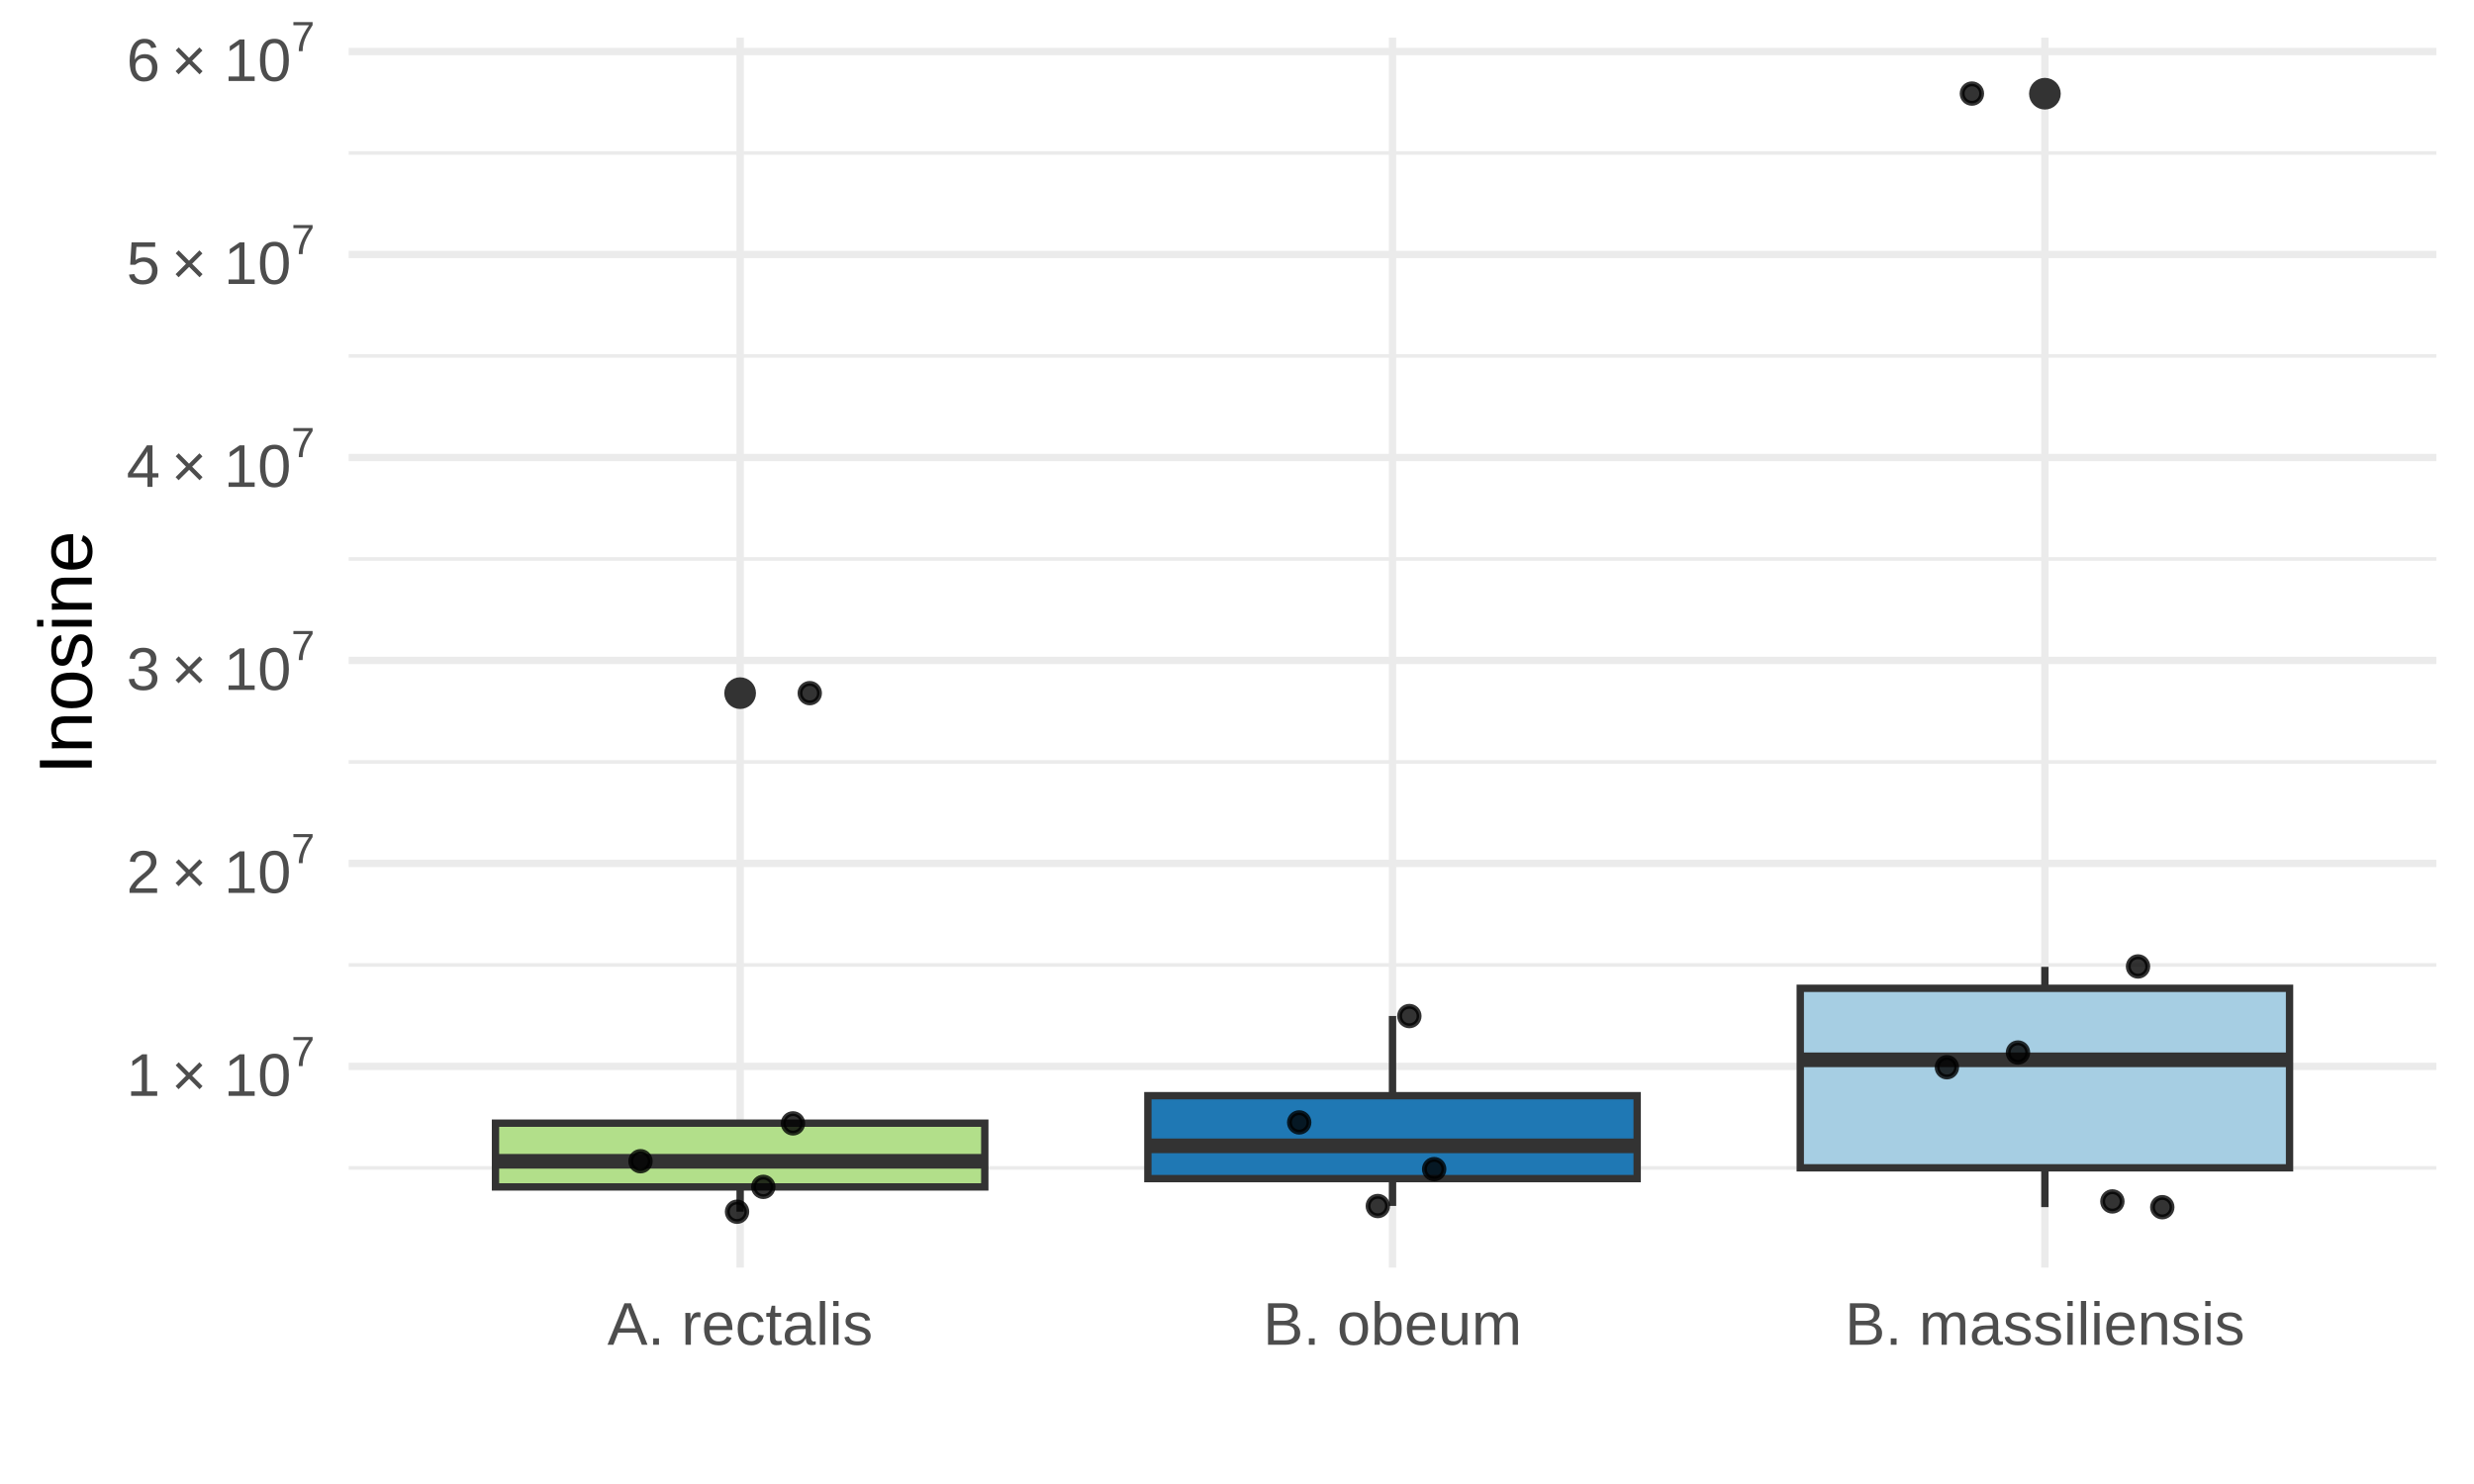
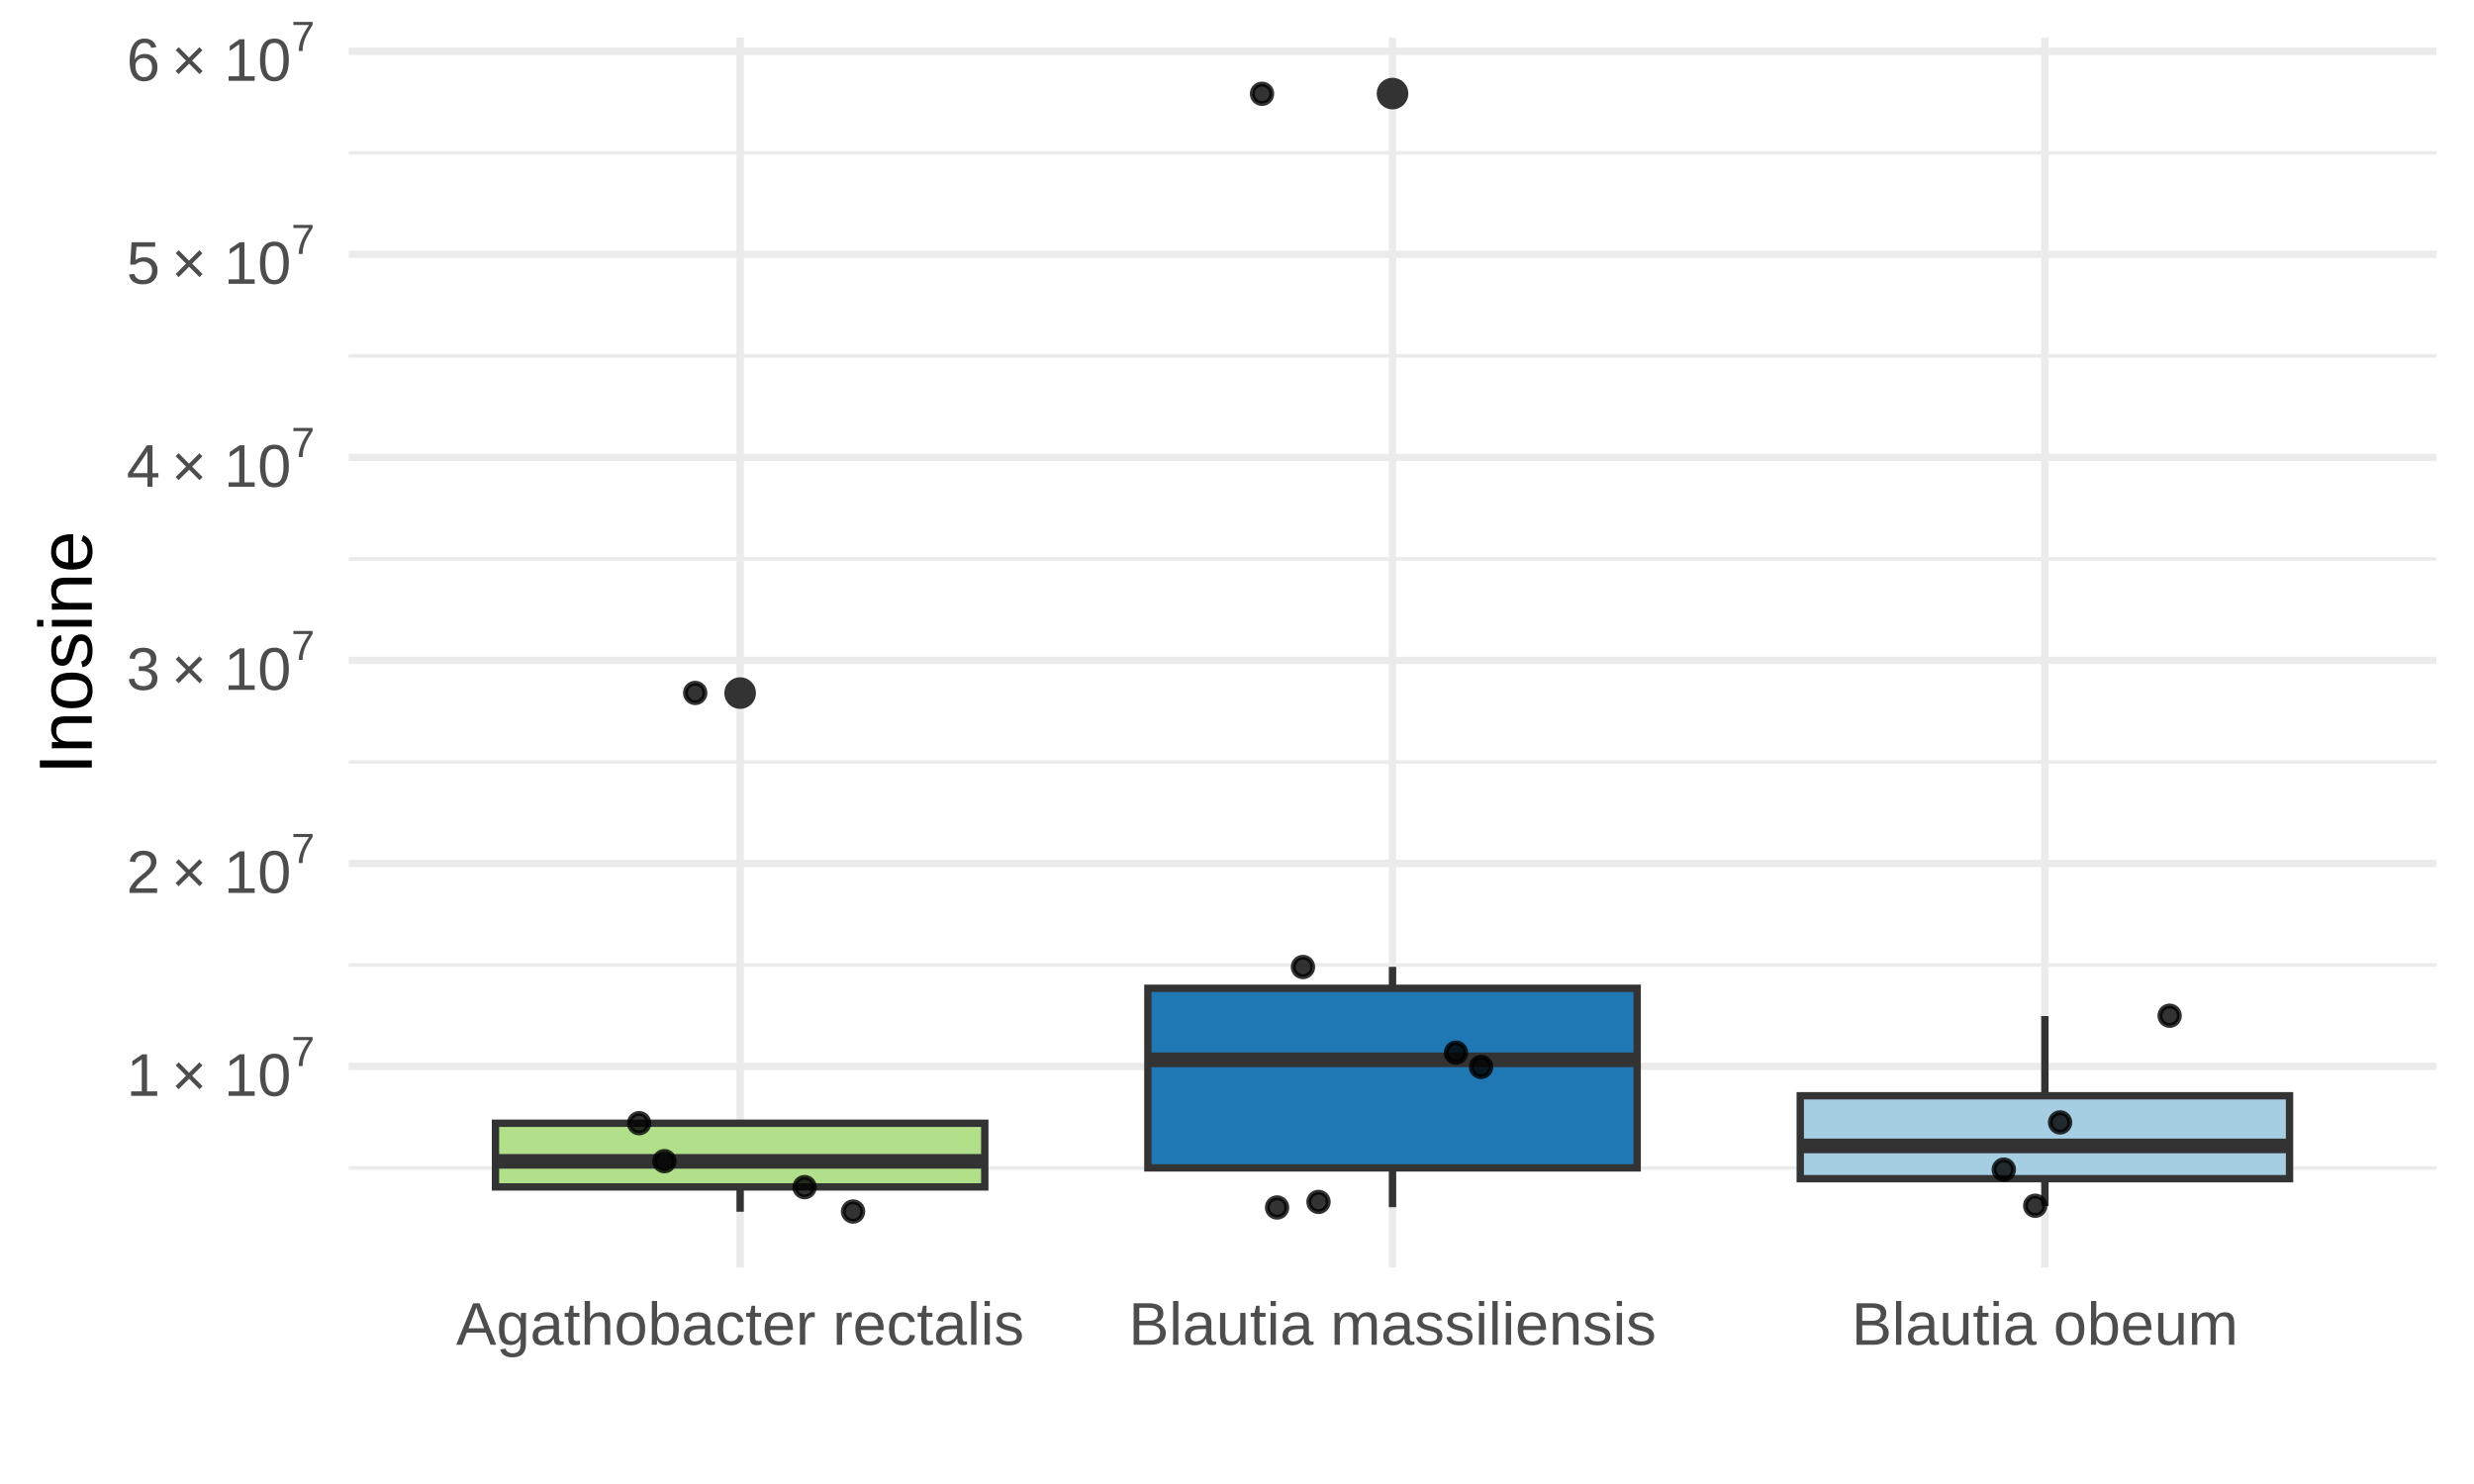
<svg xmlns="http://www.w3.org/2000/svg" class="svglite" width="360.00pt" height="216.00pt" viewBox="0 0 360.00 216.00">
  <defs>
    <style type="text/css">
    .svglite line, .svglite polyline, .svglite polygon, .svglite path, .svglite rect, .svglite circle {
      fill: none;
      stroke: #000000;
      stroke-linecap: round;
      stroke-linejoin: round;
      stroke-miterlimit: 10.00;
    }
    .svglite text {
      white-space: pre;
    }
  </style>
  </defs>
  <rect width="100%" height="100%" style="stroke: none; fill: none;" />
  <defs>
    <clipPath id="cpMC4wMHwzNjAuMDB8MC4wMHwyMTYuMDA=">
      <rect x="0.00" y="0.00" width="360.00" height="216.00" />
    </clipPath>
  </defs>
  <g clip-path="url(#cpMC4wMHwzNjAuMDB8MC4wMHwyMTYuMDA=)">
</g>
  <defs>
    <clipPath id="cpNTAuNzR8MzU0LjUyfDUuNDh8MTg0LjUw">
      <rect x="50.74" y="5.48" width="303.78" height="179.02" />
    </clipPath>
  </defs>
  <g clip-path="url(#cpNTAuNzR8MzU0LjUyfDUuNDh8MTg0LjUw)">
-     <polyline points="50.74,169.99 354.52,169.99 " style="stroke-width: 0.53; stroke: #EBEBEB; stroke-linecap: butt;" />
+     <polyline points="50.74,170.00 354.52,170.00 " style="stroke-width: 0.53; stroke: #EBEBEB; stroke-linecap: butt;" />
    <polyline points="50.74,140.45 354.52,140.45 " style="stroke-width: 0.53; stroke: #EBEBEB; stroke-linecap: butt;" />
    <polyline points="50.74,110.90 354.52,110.90 " style="stroke-width: 0.53; stroke: #EBEBEB; stroke-linecap: butt;" />
-     <polyline points="50.74,81.36 354.52,81.36 " style="stroke-width: 0.53; stroke: #EBEBEB; stroke-linecap: butt;" />
-     <polyline points="50.74,51.81 354.52,51.81 " style="stroke-width: 0.53; stroke: #EBEBEB; stroke-linecap: butt;" />
-     <polyline points="50.74,22.27 354.52,22.27 " style="stroke-width: 0.53; stroke: #EBEBEB; stroke-linecap: butt;" />
+     <polyline points="50.74,81.35 354.52,81.35 " style="stroke-width: 0.53; stroke: #EBEBEB; stroke-linecap: butt;" />
+     <polyline points="50.74,51.80 354.52,51.80 " style="stroke-width: 0.53; stroke: #EBEBEB; stroke-linecap: butt;" />
+     <polyline points="50.74,22.25 354.52,22.25 " style="stroke-width: 0.53; stroke: #EBEBEB; stroke-linecap: butt;" />
    <polyline points="50.74,155.22 354.52,155.22 " style="stroke-width: 1.07; stroke: #EBEBEB; stroke-linecap: butt;" />
    <polyline points="50.74,125.67 354.52,125.67 " style="stroke-width: 1.07; stroke: #EBEBEB; stroke-linecap: butt;" />
-     <polyline points="50.74,96.13 354.52,96.13 " style="stroke-width: 1.07; stroke: #EBEBEB; stroke-linecap: butt;" />
-     <polyline points="50.74,66.59 354.52,66.59 " style="stroke-width: 1.07; stroke: #EBEBEB; stroke-linecap: butt;" />
-     <polyline points="50.74,37.04 354.52,37.04 " style="stroke-width: 1.07; stroke: #EBEBEB; stroke-linecap: butt;" />
-     <polyline points="50.74,7.50 354.52,7.50 " style="stroke-width: 1.07; stroke: #EBEBEB; stroke-linecap: butt;" />
+     <polyline points="50.74,96.12 354.52,96.12 " style="stroke-width: 1.07; stroke: #EBEBEB; stroke-linecap: butt;" />
+     <polyline points="50.74,66.57 354.52,66.57 " style="stroke-width: 1.07; stroke: #EBEBEB; stroke-linecap: butt;" />
+     <polyline points="50.74,37.02 354.52,37.02 " style="stroke-width: 1.07; stroke: #EBEBEB; stroke-linecap: butt;" />
+     <polyline points="50.74,7.47 354.52,7.47 " style="stroke-width: 1.07; stroke: #EBEBEB; stroke-linecap: butt;" />
    <polyline points="107.70,184.50 107.70,5.48 " style="stroke-width: 1.07; stroke: #EBEBEB; stroke-linecap: butt;" />
    <polyline points="202.63,184.50 202.63,5.48 " style="stroke-width: 1.07; stroke: #EBEBEB; stroke-linecap: butt;" />
    <polyline points="297.56,184.50 297.56,5.48 " style="stroke-width: 1.07; stroke: #EBEBEB; stroke-linecap: butt;" />
-     <circle cx="107.70" cy="100.89" r="1.95" style="stroke-width: 0.71; stroke: #333333; fill: #333333;" />
-     <line x1="107.70" y1="163.48" x2="107.70" y2="163.48" style="stroke-width: 1.07; stroke: #333333; stroke-linecap: butt;" />
-     <line x1="107.70" y1="172.76" x2="107.70" y2="176.36" style="stroke-width: 1.07; stroke: #333333; stroke-linecap: butt;" />
-     <polygon points="72.10,163.48 72.10,172.76 143.30,172.76 143.30,163.48 72.10,163.48 " style="stroke-width: 1.07; stroke: #333333; stroke-linecap: butt; stroke-linejoin: miter; fill: #B2DF8A;" />
-     <line x1="72.10" y1="169.03" x2="143.30" y2="169.03" style="stroke-width: 2.13; stroke: #333333; stroke-linecap: butt; stroke-linejoin: miter;" />
-     <line x1="202.63" y1="159.48" x2="202.63" y2="147.88" style="stroke-width: 1.07; stroke: #333333; stroke-linecap: butt;" />
-     <line x1="202.63" y1="171.55" x2="202.63" y2="175.53" style="stroke-width: 1.07; stroke: #333333; stroke-linecap: butt;" />
-     <polygon points="167.03,159.48 167.03,171.55 238.23,171.55 238.23,159.48 167.03,159.48 " style="stroke-width: 1.07; stroke: #333333; stroke-linecap: butt; stroke-linejoin: miter; fill: #1F78B4;" />
-     <line x1="167.03" y1="166.78" x2="238.23" y2="166.78" style="stroke-width: 2.13; stroke: #333333; stroke-linecap: butt; stroke-linejoin: miter;" />
-     <circle cx="297.56" cy="13.64" r="1.95" style="stroke-width: 0.71; stroke: #333333; fill: #333333;" />
-     <line x1="297.56" y1="143.85" x2="297.56" y2="140.73" style="stroke-width: 1.07; stroke: #333333; stroke-linecap: butt;" />
-     <line x1="297.56" y1="169.98" x2="297.56" y2="175.70" style="stroke-width: 1.07; stroke: #333333; stroke-linecap: butt;" />
-     <polygon points="261.96,143.85 261.96,169.98 333.16,169.98 333.16,143.85 261.96,143.85 " style="stroke-width: 1.07; stroke: #333333; stroke-linecap: butt; stroke-linejoin: miter; fill: #A6CEE3;" />
-     <line x1="261.96" y1="154.26" x2="333.16" y2="154.26" style="stroke-width: 2.13; stroke: #333333; stroke-linecap: butt; stroke-linejoin: miter;" />
-     <circle cx="189.05" cy="163.37" r="1.42" style="stroke-width: 0.71; stroke: #000000; stroke-opacity: 0.80; fill: #000000; fill-opacity: 0.80;" />
-     <circle cx="283.30" cy="155.34" r="1.42" style="stroke-width: 0.71; stroke: #000000; stroke-opacity: 0.80; fill: #000000; fill-opacity: 0.80;" />
-     <circle cx="117.83" cy="100.89" r="1.42" style="stroke-width: 0.71; stroke: #000000; stroke-opacity: 0.80; fill: #000000; fill-opacity: 0.80;" />
-     <circle cx="107.25" cy="176.37" r="1.42" style="stroke-width: 0.71; stroke: #000000; stroke-opacity: 0.80; fill: #000000; fill-opacity: 0.80;" />
-     <circle cx="311.11" cy="140.67" r="1.42" style="stroke-width: 0.71; stroke: #000000; stroke-opacity: 0.80; fill: #000000; fill-opacity: 0.80;" />
-     <circle cx="205.08" cy="147.89" r="1.42" style="stroke-width: 0.71; stroke: #000000; stroke-opacity: 0.80; fill: #000000; fill-opacity: 0.80;" />
-     <circle cx="208.69" cy="170.17" r="1.42" style="stroke-width: 0.71; stroke: #000000; stroke-opacity: 0.80; fill: #000000; fill-opacity: 0.80;" />
-     <circle cx="314.64" cy="175.71" r="1.42" style="stroke-width: 0.71; stroke: #000000; stroke-opacity: 0.80; fill: #000000; fill-opacity: 0.80;" />
-     <circle cx="93.20" cy="169.02" r="1.42" style="stroke-width: 0.71; stroke: #000000; stroke-opacity: 0.80; fill: #000000; fill-opacity: 0.80;" />
-     <circle cx="115.39" cy="163.51" r="1.42" style="stroke-width: 0.71; stroke: #000000; stroke-opacity: 0.80; fill: #000000; fill-opacity: 0.80;" />
-     <circle cx="286.94" cy="13.62" r="1.42" style="stroke-width: 0.71; stroke: #000000; stroke-opacity: 0.80; fill: #000000; fill-opacity: 0.80;" />
-     <circle cx="200.49" cy="175.54" r="1.42" style="stroke-width: 0.71; stroke: #000000; stroke-opacity: 0.80; fill: #000000; fill-opacity: 0.80;" />
-     <circle cx="307.38" cy="174.87" r="1.42" style="stroke-width: 0.71; stroke: #000000; stroke-opacity: 0.80; fill: #000000; fill-opacity: 0.80;" />
-     <circle cx="111.07" cy="172.75" r="1.42" style="stroke-width: 0.71; stroke: #000000; stroke-opacity: 0.80; fill: #000000; fill-opacity: 0.80;" />
-     <circle cx="293.64" cy="153.20" r="1.42" style="stroke-width: 0.71; stroke: #000000; stroke-opacity: 0.80; fill: #000000; fill-opacity: 0.80;" />
+     <circle cx="107.70" cy="100.88" r="1.95" style="stroke-width: 0.71; stroke: #333333; fill: #333333;" />
+     <line x1="107.70" y1="163.49" x2="107.70" y2="163.49" style="stroke-width: 1.07; stroke: #333333; stroke-linecap: butt;" />
+     <line x1="107.70" y1="172.76" x2="107.70" y2="176.37" style="stroke-width: 1.07; stroke: #333333; stroke-linecap: butt;" />
+     <polygon points="72.10,163.49 72.10,172.76 143.30,172.76 143.30,163.49 72.10,163.49 " style="stroke-width: 1.07; stroke: #333333; stroke-linecap: butt; stroke-linejoin: miter; fill: #B2DF8A;" />
+     <line x1="72.10" y1="169.04" x2="143.30" y2="169.04" style="stroke-width: 2.13; stroke: #333333; stroke-linecap: butt; stroke-linejoin: miter;" />
+     <circle cx="202.63" cy="13.62" r="1.95" style="stroke-width: 0.71; stroke: #333333; fill: #333333;" />
+     <line x1="202.63" y1="143.85" x2="202.63" y2="140.73" style="stroke-width: 1.07; stroke: #333333; stroke-linecap: butt;" />
+     <line x1="202.63" y1="169.99" x2="202.63" y2="175.71" style="stroke-width: 1.07; stroke: #333333; stroke-linecap: butt;" />
+     <polygon points="167.03,143.85 167.03,169.99 238.23,169.99 238.23,143.85 167.03,143.85 " style="stroke-width: 1.07; stroke: #333333; stroke-linecap: butt; stroke-linejoin: miter; fill: #1F78B4;" />
+     <line x1="167.03" y1="154.26" x2="238.23" y2="154.26" style="stroke-width: 2.13; stroke: #333333; stroke-linecap: butt; stroke-linejoin: miter;" />
+     <line x1="297.56" y1="159.49" x2="297.56" y2="147.89" style="stroke-width: 1.07; stroke: #333333; stroke-linecap: butt;" />
+     <line x1="297.56" y1="171.56" x2="297.56" y2="175.54" style="stroke-width: 1.07; stroke: #333333; stroke-linecap: butt;" />
+     <polygon points="261.96,159.49 261.96,171.56 333.16,171.56 333.16,159.49 261.96,159.49 " style="stroke-width: 1.07; stroke: #333333; stroke-linecap: butt; stroke-linejoin: miter; fill: #A6CEE3;" />
+     <line x1="261.96" y1="166.79" x2="333.16" y2="166.79" style="stroke-width: 2.13; stroke: #333333; stroke-linecap: butt; stroke-linejoin: miter;" />
+     <circle cx="299.77" cy="163.37" r="1.42" style="stroke-width: 0.71; stroke: #000000; stroke-opacity: 0.80; fill: #000000; fill-opacity: 0.80;" />
+     <circle cx="215.52" cy="155.29" r="1.42" style="stroke-width: 0.71; stroke: #000000; stroke-opacity: 0.80; fill: #000000; fill-opacity: 0.80;" />
+     <circle cx="101.16" cy="100.86" r="1.42" style="stroke-width: 0.71; stroke: #000000; stroke-opacity: 0.80; fill: #000000; fill-opacity: 0.80;" />
+     <circle cx="124.13" cy="176.34" r="1.42" style="stroke-width: 0.71; stroke: #000000; stroke-opacity: 0.80; fill: #000000; fill-opacity: 0.80;" />
+     <circle cx="189.60" cy="140.75" r="1.42" style="stroke-width: 0.71; stroke: #000000; stroke-opacity: 0.80; fill: #000000; fill-opacity: 0.80;" />
+     <circle cx="315.71" cy="147.84" r="1.42" style="stroke-width: 0.71; stroke: #000000; stroke-opacity: 0.80; fill: #000000; fill-opacity: 0.80;" />
+     <circle cx="291.58" cy="170.24" r="1.42" style="stroke-width: 0.71; stroke: #000000; stroke-opacity: 0.80; fill: #000000; fill-opacity: 0.80;" />
+     <circle cx="185.83" cy="175.75" r="1.42" style="stroke-width: 0.71; stroke: #000000; stroke-opacity: 0.80; fill: #000000; fill-opacity: 0.80;" />
+     <circle cx="96.68" cy="169.01" r="1.42" style="stroke-width: 0.71; stroke: #000000; stroke-opacity: 0.80; fill: #000000; fill-opacity: 0.80;" />
+     <circle cx="93.00" cy="163.48" r="1.42" style="stroke-width: 0.71; stroke: #000000; stroke-opacity: 0.80; fill: #000000; fill-opacity: 0.80;" />
+     <circle cx="183.64" cy="13.65" r="1.42" style="stroke-width: 0.71; stroke: #000000; stroke-opacity: 0.80; fill: #000000; fill-opacity: 0.80;" />
+     <circle cx="296.15" cy="175.50" r="1.42" style="stroke-width: 0.71; stroke: #000000; stroke-opacity: 0.80; fill: #000000; fill-opacity: 0.80;" />
+     <circle cx="191.86" cy="174.94" r="1.42" style="stroke-width: 0.71; stroke: #000000; stroke-opacity: 0.80; fill: #000000; fill-opacity: 0.80;" />
+     <circle cx="117.08" cy="172.79" r="1.42" style="stroke-width: 0.71; stroke: #000000; stroke-opacity: 0.80; fill: #000000; fill-opacity: 0.80;" />
+     <circle cx="211.86" cy="153.22" r="1.42" style="stroke-width: 0.71; stroke: #000000; stroke-opacity: 0.80; fill: #000000; fill-opacity: 0.80;" />
  </g>
  <g clip-path="url(#cpMC4wMHwzNjAuMDB8MC4wMHwyMTYuMDA=)">
    <text x="18.41" y="159.51" style="font-size: 8.80px;fill: #4D4D4D; font-family: &quot;Arial&quot;;" textLength="4.90px" lengthAdjust="spacingAndGlyphs">1</text>
    <text x="24.94" y="159.51" style="font-size: 8.80px;fill: #4D4D4D; font-family: &quot;Arial&quot;;" textLength="6.02px" lengthAdjust="spacingAndGlyphs">×</text>
    <text x="32.59" y="159.51" style="font-size: 8.80px;fill: #4D4D4D; font-family: &quot;Arial&quot;;" textLength="9.79px" lengthAdjust="spacingAndGlyphs">10</text>
    <text x="42.38" y="155.17" style="font-size: 6.16px;fill: #4D4D4D; font-family: &quot;Arial&quot;;" textLength="3.43px" lengthAdjust="spacingAndGlyphs">7</text>
    <text x="18.41" y="129.96" style="font-size: 8.80px;fill: #4D4D4D; font-family: &quot;Arial&quot;;" textLength="4.90px" lengthAdjust="spacingAndGlyphs">2</text>
    <text x="24.94" y="129.96" style="font-size: 8.80px;fill: #4D4D4D; font-family: &quot;Arial&quot;;" textLength="6.02px" lengthAdjust="spacingAndGlyphs">×</text>
    <text x="32.59" y="129.96" style="font-size: 8.80px;fill: #4D4D4D; font-family: &quot;Arial&quot;;" textLength="9.79px" lengthAdjust="spacingAndGlyphs">10</text>
-     <text x="42.38" y="125.63" style="font-size: 6.16px;fill: #4D4D4D; font-family: &quot;Arial&quot;;" textLength="3.43px" lengthAdjust="spacingAndGlyphs">7</text>
-     <text x="18.41" y="100.42" style="font-size: 8.80px;fill: #4D4D4D; font-family: &quot;Arial&quot;;" textLength="4.90px" lengthAdjust="spacingAndGlyphs">3</text>
-     <text x="24.94" y="100.42" style="font-size: 8.80px;fill: #4D4D4D; font-family: &quot;Arial&quot;;" textLength="6.02px" lengthAdjust="spacingAndGlyphs">×</text>
-     <text x="32.59" y="100.42" style="font-size: 8.80px;fill: #4D4D4D; font-family: &quot;Arial&quot;;" textLength="9.79px" lengthAdjust="spacingAndGlyphs">10</text>
-     <text x="42.38" y="96.08" style="font-size: 6.16px;fill: #4D4D4D; font-family: &quot;Arial&quot;;" textLength="3.43px" lengthAdjust="spacingAndGlyphs">7</text>
-     <text x="18.41" y="70.87" style="font-size: 8.80px;fill: #4D4D4D; font-family: &quot;Arial&quot;;" textLength="4.90px" lengthAdjust="spacingAndGlyphs">4</text>
-     <text x="24.94" y="70.87" style="font-size: 8.80px;fill: #4D4D4D; font-family: &quot;Arial&quot;;" textLength="6.02px" lengthAdjust="spacingAndGlyphs">×</text>
-     <text x="32.59" y="70.87" style="font-size: 8.80px;fill: #4D4D4D; font-family: &quot;Arial&quot;;" textLength="9.79px" lengthAdjust="spacingAndGlyphs">10</text>
-     <text x="42.38" y="66.54" style="font-size: 6.16px;fill: #4D4D4D; font-family: &quot;Arial&quot;;" textLength="3.43px" lengthAdjust="spacingAndGlyphs">7</text>
-     <text x="18.41" y="41.33" style="font-size: 8.80px;fill: #4D4D4D; font-family: &quot;Arial&quot;;" textLength="4.90px" lengthAdjust="spacingAndGlyphs">5</text>
-     <text x="24.94" y="41.33" style="font-size: 8.80px;fill: #4D4D4D; font-family: &quot;Arial&quot;;" textLength="6.02px" lengthAdjust="spacingAndGlyphs">×</text>
-     <text x="32.59" y="41.33" style="font-size: 8.80px;fill: #4D4D4D; font-family: &quot;Arial&quot;;" textLength="9.79px" lengthAdjust="spacingAndGlyphs">10</text>
-     <text x="42.38" y="36.99" style="font-size: 6.16px;fill: #4D4D4D; font-family: &quot;Arial&quot;;" textLength="3.43px" lengthAdjust="spacingAndGlyphs">7</text>
-     <text x="18.41" y="11.79" style="font-size: 8.80px;fill: #4D4D4D; font-family: &quot;Arial&quot;;" textLength="4.90px" lengthAdjust="spacingAndGlyphs">6</text>
-     <text x="24.94" y="11.79" style="font-size: 8.80px;fill: #4D4D4D; font-family: &quot;Arial&quot;;" textLength="6.02px" lengthAdjust="spacingAndGlyphs">×</text>
-     <text x="32.59" y="11.79" style="font-size: 8.80px;fill: #4D4D4D; font-family: &quot;Arial&quot;;" textLength="9.79px" lengthAdjust="spacingAndGlyphs">10</text>
-     <text x="42.38" y="7.45" style="font-size: 6.16px;fill: #4D4D4D; font-family: &quot;Arial&quot;;" textLength="3.43px" lengthAdjust="spacingAndGlyphs">7</text>
-     <text x="107.70" y="195.74" text-anchor="middle" style="font-size: 8.80px;fill: #4D4D4D; font-family: &quot;Arial&quot;;" textLength="38.64px" lengthAdjust="spacingAndGlyphs">A. rectalis</text>
-     <text x="202.63" y="195.74" text-anchor="middle" style="font-size: 8.80px;fill: #4D4D4D; font-family: &quot;Arial&quot;;" textLength="37.68px" lengthAdjust="spacingAndGlyphs">B. obeum</text>
-     <text x="297.56" y="195.74" text-anchor="middle" style="font-size: 8.80px;fill: #4D4D4D; font-family: &quot;Arial&quot;;" textLength="58.18px" lengthAdjust="spacingAndGlyphs">B. massiliensis</text>
+     <text x="42.38" y="125.62" style="font-size: 6.16px;fill: #4D4D4D; font-family: &quot;Arial&quot;;" textLength="3.43px" lengthAdjust="spacingAndGlyphs">7</text>
+     <text x="18.41" y="100.41" style="font-size: 8.80px;fill: #4D4D4D; font-family: &quot;Arial&quot;;" textLength="4.90px" lengthAdjust="spacingAndGlyphs">3</text>
+     <text x="24.94" y="100.41" style="font-size: 8.80px;fill: #4D4D4D; font-family: &quot;Arial&quot;;" textLength="6.02px" lengthAdjust="spacingAndGlyphs">×</text>
+     <text x="32.59" y="100.41" style="font-size: 8.80px;fill: #4D4D4D; font-family: &quot;Arial&quot;;" textLength="9.79px" lengthAdjust="spacingAndGlyphs">10</text>
+     <text x="42.38" y="96.07" style="font-size: 6.16px;fill: #4D4D4D; font-family: &quot;Arial&quot;;" textLength="3.43px" lengthAdjust="spacingAndGlyphs">7</text>
+     <text x="18.41" y="70.86" style="font-size: 8.80px;fill: #4D4D4D; font-family: &quot;Arial&quot;;" textLength="4.90px" lengthAdjust="spacingAndGlyphs">4</text>
+     <text x="24.94" y="70.86" style="font-size: 8.80px;fill: #4D4D4D; font-family: &quot;Arial&quot;;" textLength="6.02px" lengthAdjust="spacingAndGlyphs">×</text>
+     <text x="32.59" y="70.86" style="font-size: 8.80px;fill: #4D4D4D; font-family: &quot;Arial&quot;;" textLength="9.79px" lengthAdjust="spacingAndGlyphs">10</text>
+     <text x="42.38" y="66.52" style="font-size: 6.16px;fill: #4D4D4D; font-family: &quot;Arial&quot;;" textLength="3.43px" lengthAdjust="spacingAndGlyphs">7</text>
+     <text x="18.41" y="41.31" style="font-size: 8.80px;fill: #4D4D4D; font-family: &quot;Arial&quot;;" textLength="4.90px" lengthAdjust="spacingAndGlyphs">5</text>
+     <text x="24.94" y="41.31" style="font-size: 8.80px;fill: #4D4D4D; font-family: &quot;Arial&quot;;" textLength="6.02px" lengthAdjust="spacingAndGlyphs">×</text>
+     <text x="32.59" y="41.31" style="font-size: 8.80px;fill: #4D4D4D; font-family: &quot;Arial&quot;;" textLength="9.79px" lengthAdjust="spacingAndGlyphs">10</text>
+     <text x="42.38" y="36.97" style="font-size: 6.16px;fill: #4D4D4D; font-family: &quot;Arial&quot;;" textLength="3.43px" lengthAdjust="spacingAndGlyphs">7</text>
+     <text x="18.41" y="11.76" style="font-size: 8.80px;fill: #4D4D4D; font-family: &quot;Arial&quot;;" textLength="4.90px" lengthAdjust="spacingAndGlyphs">6</text>
+     <text x="24.94" y="11.76" style="font-size: 8.80px;fill: #4D4D4D; font-family: &quot;Arial&quot;;" textLength="6.02px" lengthAdjust="spacingAndGlyphs">×</text>
+     <text x="32.59" y="11.76" style="font-size: 8.80px;fill: #4D4D4D; font-family: &quot;Arial&quot;;" textLength="9.79px" lengthAdjust="spacingAndGlyphs">10</text>
+     <text x="42.38" y="7.42" style="font-size: 6.16px;fill: #4D4D4D; font-family: &quot;Arial&quot;;" textLength="3.43px" lengthAdjust="spacingAndGlyphs">7</text>
+     <text x="107.70" y="195.74" text-anchor="middle" style="font-size: 8.80px;fill: #4D4D4D; font-family: &quot;Arial&quot;;" textLength="82.68px" lengthAdjust="spacingAndGlyphs">Agathobacter rectalis</text>
+     <text x="202.63" y="195.74" text-anchor="middle" style="font-size: 8.80px;fill: #4D4D4D; font-family: &quot;Arial&quot;;" textLength="76.77px" lengthAdjust="spacingAndGlyphs">Blautia massiliensis</text>
+     <text x="297.56" y="195.74" text-anchor="middle" style="font-size: 8.80px;fill: #4D4D4D; font-family: &quot;Arial&quot;;" textLength="56.27px" lengthAdjust="spacingAndGlyphs">Blautia obeum</text>
    <text transform="translate(13.36,94.99) rotate(-90)" text-anchor="middle" style="font-size: 11.00px; font-family: &quot;Arial&quot;;" textLength="35.48px" lengthAdjust="spacingAndGlyphs">Inosine</text>
  </g>
</svg>
